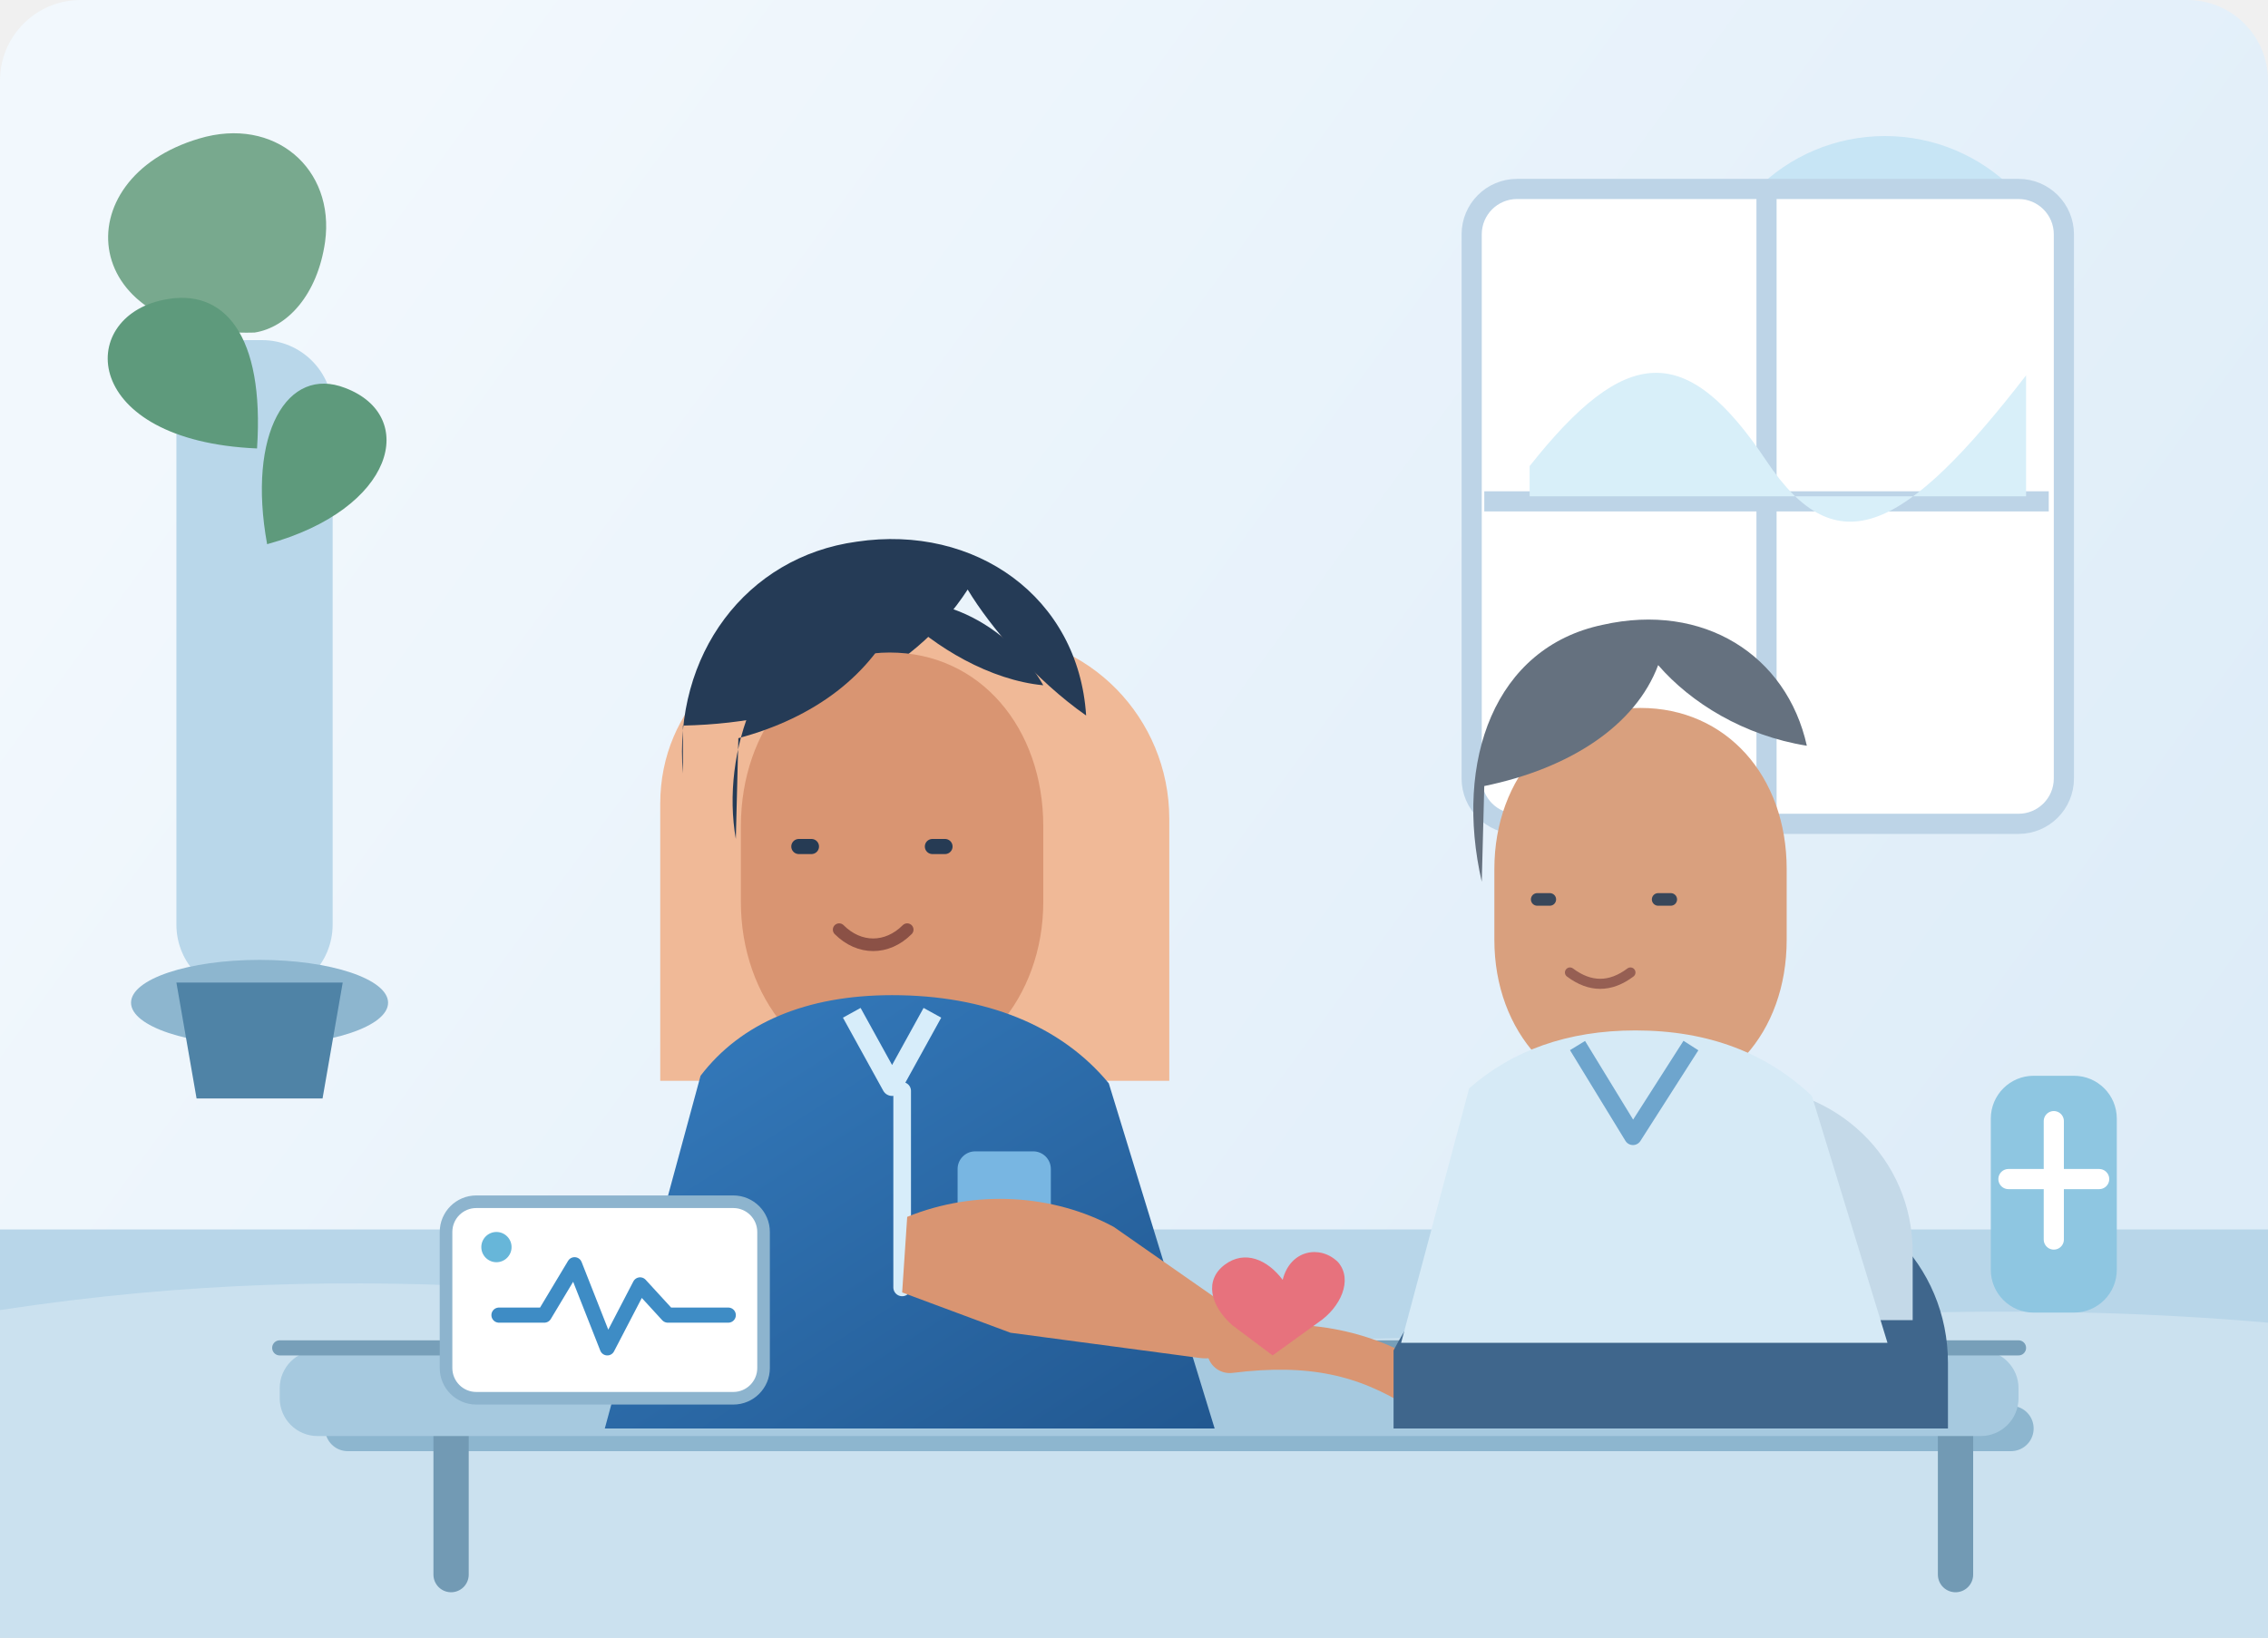
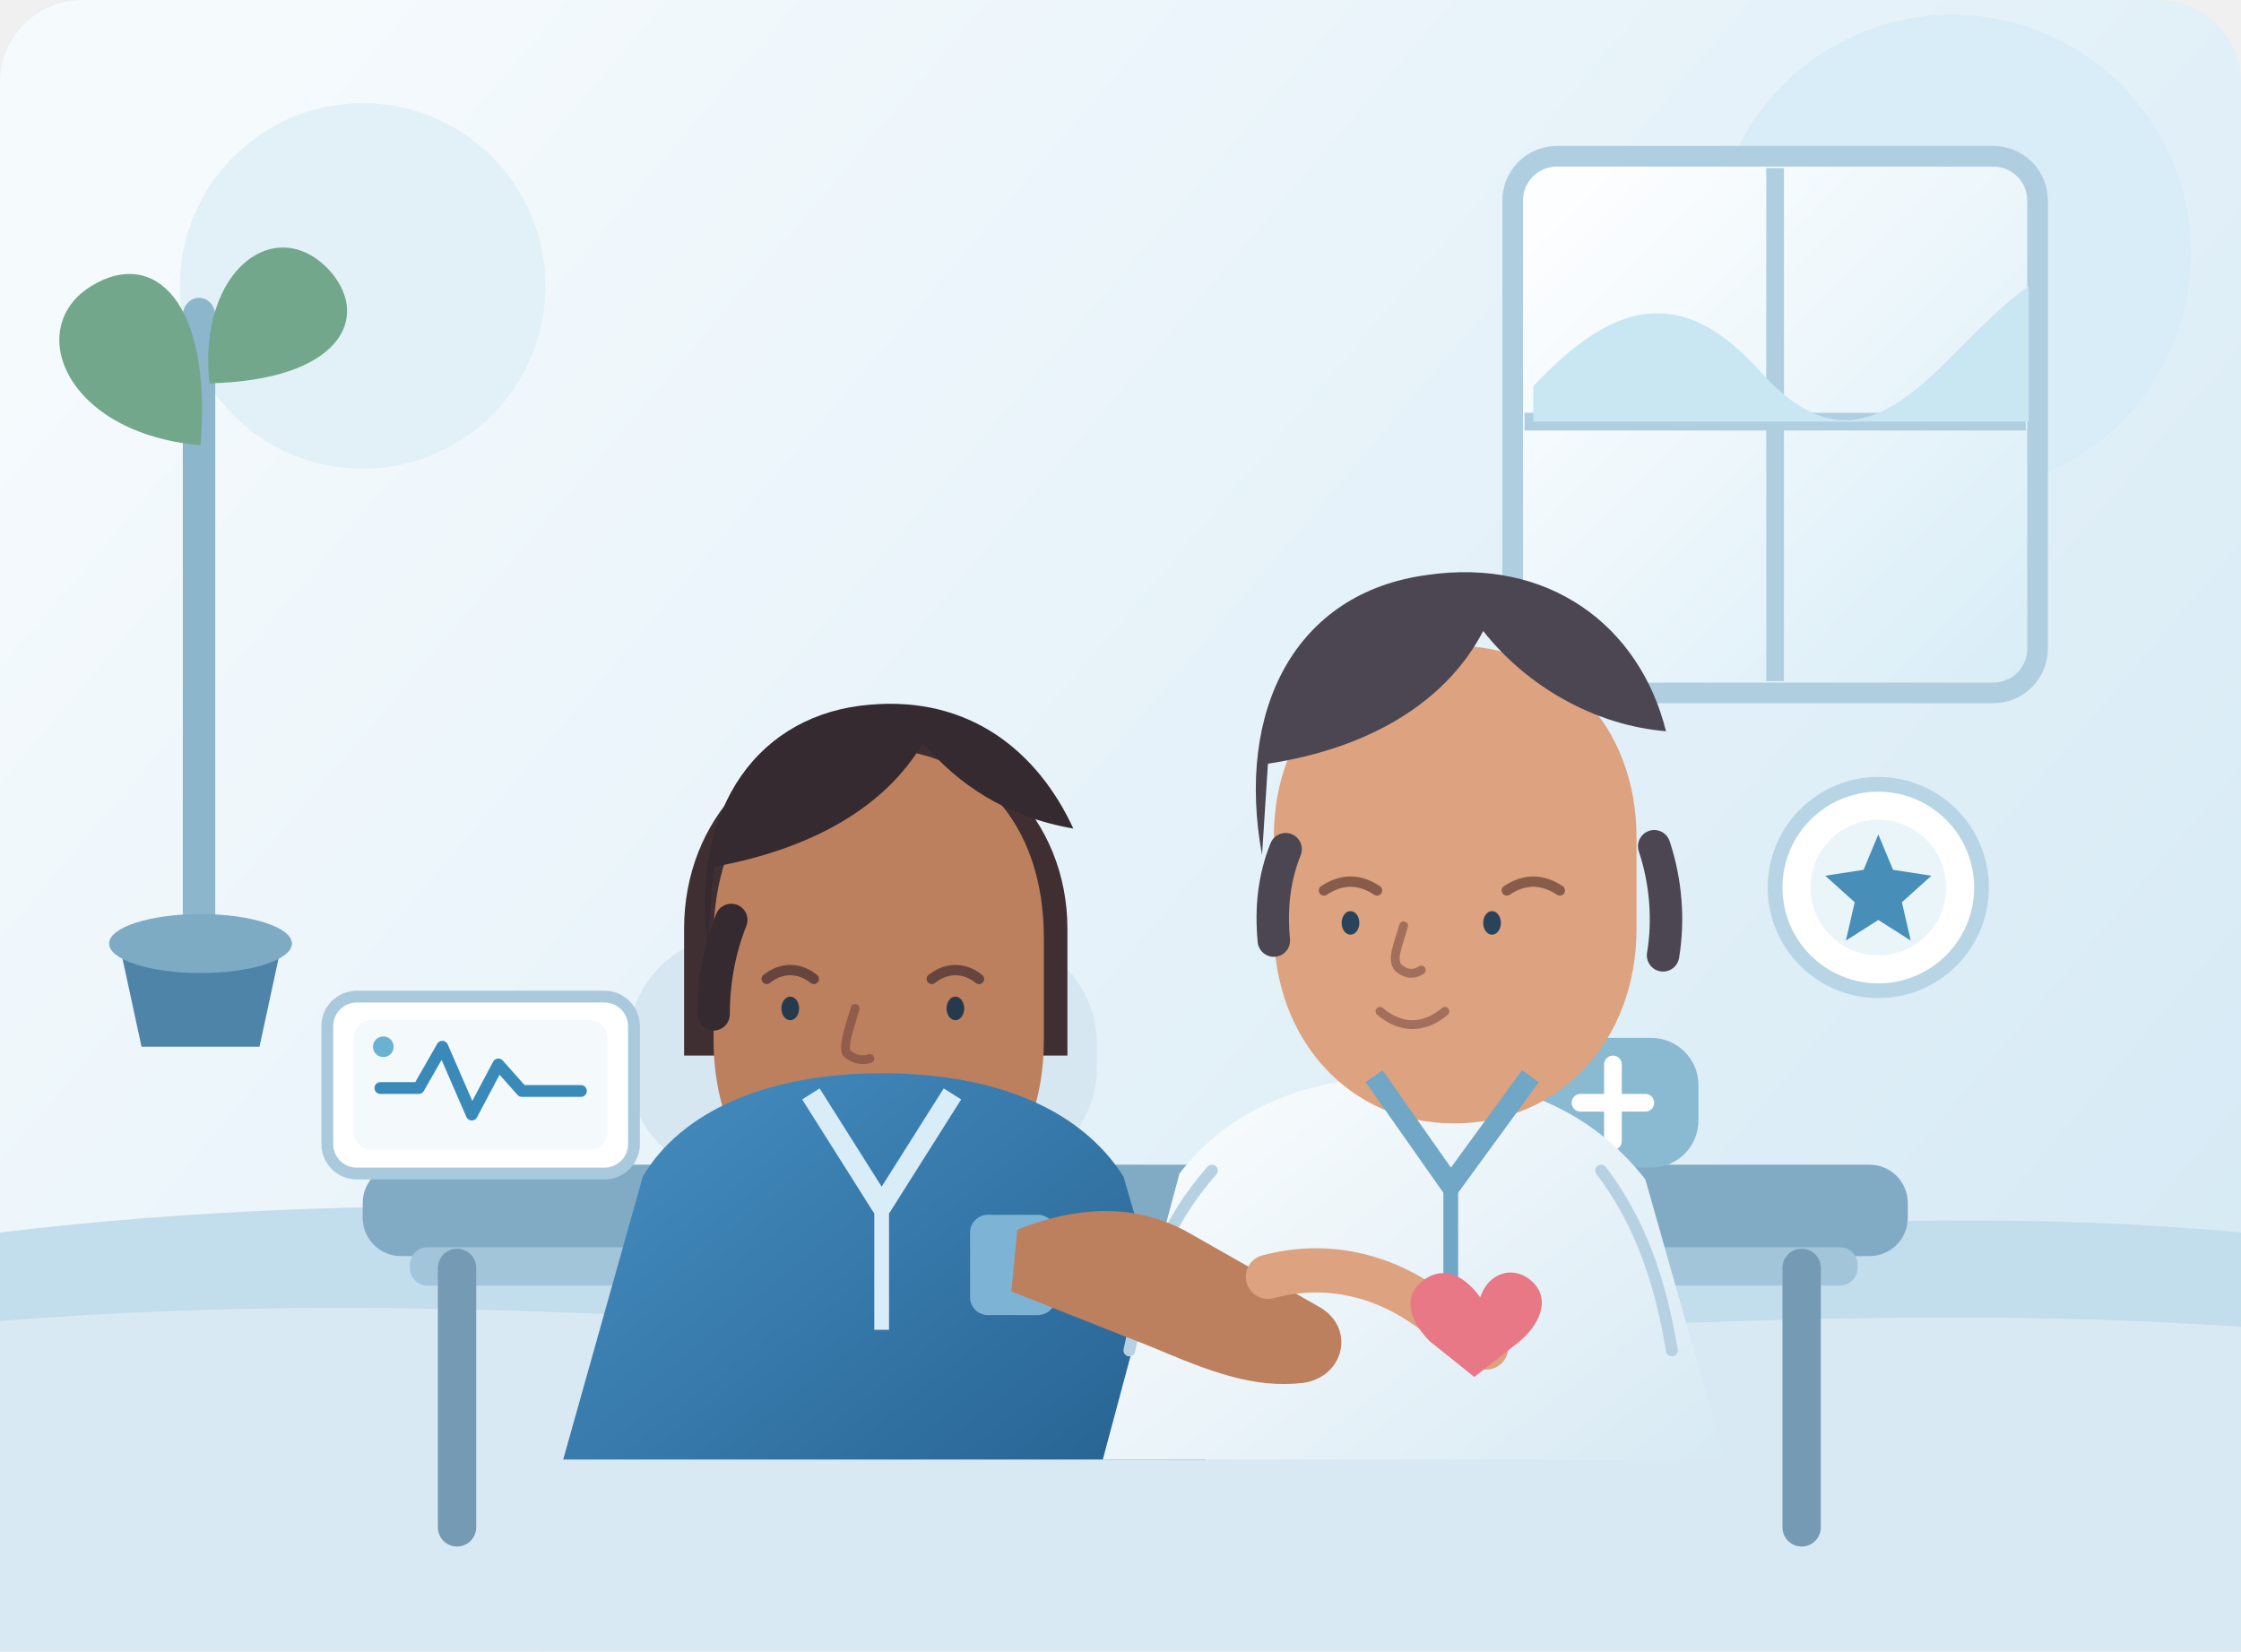
- <svg xmlns="http://www.w3.org/2000/svg" viewBox="0 0 900 650" fill="none">
+ <svg xmlns="http://www.w3.org/2000/svg" viewBox="0 0 760 560" fill="none">
  <defs>
-     <linearGradient id="wall" x1="120" y1="80" x2="790" y2="570" gradientUnits="userSpaceOnUse">
-       <stop stop-color="#F2F8FD" />
-       <stop offset="1" stop-color="#DDECF8" />
+     <linearGradient id="room" x1="84" y1="30" x2="683" y2="540" gradientUnits="userSpaceOnUse">
+       <stop stop-color="#F5FAFD" />
+       <stop offset="1" stop-color="#D6EAF5" />
    </linearGradient>
-     <linearGradient id="scrub" x1="300" y1="300" x2="485" y2="590" gradientUnits="userSpaceOnUse">
-       <stop stop-color="#3983C7" />
-       <stop offset="1" stop-color="#20558D" />
+     <linearGradient id="blue" x1="222" y1="280" x2="392" y2="491" gradientUnits="userSpaceOnUse">
+       <stop stop-color="#4D98CC" />
+       <stop offset="1" stop-color="#276493" />
+     </linearGradient>
+     <linearGradient id="coat" x1="433" y1="292" x2="587" y2="489" gradientUnits="userSpaceOnUse">
+       <stop stop-color="#fff" />
+       <stop offset="1" stop-color="#D8EAF4" />
+     </linearGradient>
+     <linearGradient id="window" x1="527" y1="68" x2="690" y2="229" gradientUnits="userSpaceOnUse">
+       <stop stop-color="#FDFEFF" />
+       <stop offset="1" stop-color="#D8EDF7" />
    </linearGradient>
  </defs>
-   <rect width="900" height="650" rx="32" fill="url(#wall)" />
-   <circle cx="748" cy="126" r="72" fill="#C7E5F5" />
-   <rect x="584" y="75" width="235" height="252" rx="18" fill="#fff" stroke="#BDD4E7" stroke-width="8" />
-   <path d="M701 78v246M589 199h224" stroke="#BDD4E7" stroke-width="8" />
-   <path d="M607 185c38-48 62-50 94-2 28 42 55 28 103-34v48H607v-12Z" fill="#D8EFF9" />
-   <path d="M0 488h900v162H0z" fill="#B8D6E9" />
-   <path d="M0 520c151-23 257-3 405 8 188 15 310-19 495-3v125H0V520Z" fill="#CBE1EF" />
-   <rect x="70" y="135" width="62" height="260" rx="28" fill="#B9D7EA" />
-   <path d="M101 132c-70 2-76-61-22-77 30-9 54 12 50 41-3 21-15 34-28 36Z" fill="#78A98E" />
-   <path d="M102 178c-70-3-72-52-37-59 24-5 40 14 37 59ZM106 216c51-14 60-51 31-62-23-9-39 18-31 62Z" fill="#5E9A7C" />
-   <ellipse cx="103" cy="398" rx="51" ry="17" fill="#8DB6CF" />
-   <path d="M70 390h66l-8 46H78l-8-46Z" fill="#4F83A6" />
-   <path d="M138 567h660" stroke="#8DB6CF" stroke-width="18" stroke-linecap="round" />
-   <path d="M179 567v58m597-58v58" stroke="#729AB4" stroke-width="14" stroke-linecap="round" />
-   <rect x="111" y="536" width="690" height="34" rx="15" fill="#A6C9DF" />
-   <path d="M111 535h690" stroke="#779FB9" stroke-width="6" stroke-linecap="round" />
-   <path d="M262 319c0-38 30-67 68-67h62c40 0 72 33 72 73v104H262V319Z" fill="#F0B997" />
-   <path d="M271 307c-4-47 25-86 69-92 47-7 88 22 91 69-20-14-38-35-47-50-22 34-63 53-113 54v19h-2Z" fill="#253B56" />
-   <path d="M294 328c0-39 25-69 59-69 36 0 61 30 61 69v30c0 38-26 69-61 69-34 0-59-31-59-69v-30Z" fill="#D99572" />
-   <path d="M292 333c-6-34 9-79 45-91 34-12 64 7 77 30-21-2-43-15-57-29-11 25-34 42-64 50l-1 40Z" fill="#253B56" />
-   <path d="M317 336h5m48 0h5" stroke="#263B54" stroke-width="6" stroke-linecap="round" />
-   <path d="M333 369c8 8 19 8 27 0" stroke="#8B5146" stroke-width="5" stroke-linecap="round" />
-   <path d="M278 427c16-21 42-32 76-32 37 0 67 12 86 35l42 137H240l38-140Z" fill="url(#scrub)" />
-   <path d="m338 402 16 29 16-29" stroke="#D7EDFA" stroke-width="8" stroke-linejoin="round" />
-   <path d="M358 433v78" stroke="#D7EDFA" stroke-width="7" stroke-linecap="round" />
-   <rect x="380" y="457" width="37" height="43" rx="7" fill="#78B6E2" />
-   <path d="M360 483c27-11 58-9 82 4l43 30c11 8 5 24-9 22l-75-10-43-16" fill="#D99572" />
-   <path d="M488 536c32-4 54 1 76 15" stroke="#D99572" stroke-width="18" stroke-linecap="round" />
-   <path d="M489 526c-9-8-11-18-3-24 8-6 17-2 23 6 3-12 15-14 22-7 6 7 1 18-8 24l-18 13-16-12Z" fill="#E7727D" />
-   <path d="M553 536c21-40 59-65 104-65h45c40 0 71 31 71 70v26H553v-31Z" fill="#3F668C" />
-   <path d="M565 500c15-40 48-69 91-69h35c38 0 68 29 68 66v27H565v-24Z" fill="#C4D9E8" />
-   <path d="M593 345c0-37 25-64 58-64 34 0 58 27 58 64v28c0 37-24 64-58 64-33 0-58-27-58-64v-28Z" fill="#D9A07E" />
-   <path d="M588 350c-11-48 5-93 48-102 40-9 73 12 81 48-25-4-46-17-59-32-9 24-35 41-69 48l-1 38Z" fill="#65717F" />
-   <path d="M610 357h5m43 0h5" stroke="#38475A" stroke-width="5" stroke-linecap="round" />
-   <path d="M623 386c8 6 16 6 24 0" stroke="#965F53" stroke-width="4" stroke-linecap="round" />
-   <path d="M583 432c17-15 39-23 66-23 29 0 52 9 70 26l30 98H556l27-101Z" fill="#D6EAF6" />
-   <path d="m626 415 22 36 23-36" stroke="#6EA5CD" stroke-width="7" stroke-linejoin="round" />
-   <rect x="177" y="477" width="126" height="78" rx="12" fill="#fff" stroke="#8DB4CE" stroke-width="5" />
-   <path d="M198 522h18l12-20 13 33 13-25 11 12h24" stroke="#3E8CC5" stroke-width="6" stroke-linecap="round" stroke-linejoin="round" />
-   <circle cx="197" cy="495" r="6" fill="#67B6D9" />
-   <rect x="790" y="427" width="50" height="94" rx="17" fill="#8EC6E1" />
-   <path d="M815 445v47m-18-24h36" stroke="#fff" stroke-width="8" stroke-linecap="round" />
+   <style>
+     .float { animation: float 3.8s ease-in-out infinite; transform-box: fill-box; transform-origin: center; }
+     .beat { animation: beat 1.8s ease-in-out infinite; transform-box: fill-box; transform-origin: center; }
+     @keyframes float { 0%,100% { transform: translateY(0); } 50% { transform: translateY(-7px); } }
+     @keyframes beat { 0%,100% { opacity: .78; } 50% { opacity: 1; } }
+     @media (prefers-reduced-motion: reduce) { .float, .beat { animation: none; } }
+   </style>
+   <rect width="760" height="560" rx="28" fill="url(#room)" />
+   <circle cx="123" cy="97" r="62" fill="#E2F1F8" />
+   <circle cx="662" cy="86" r="81" fill="#D8EDF7" />
+   <rect x="513" y="53" width="178" height="182" rx="15" fill="url(#window)" stroke="#AFCFE1" stroke-width="7" />
+   <path d="M602 57v174M517 143h170" stroke="#AFCFE1" stroke-width="6" />
+   <path d="M520 131c28-30 51-34 77-5 18 20 34 22 54 5 12-10 23-24 37-34v46H520v-12Z" fill="#C9E6F3" />
+   <path d="M0 418c133-16 251-7 375 1 144 9 245-14 385-1v142H0V418Z" fill="#C2DDEB" />
+   <path d="M0 448c152-12 263 4 392 5 126 1 239-12 368-3v110H0V448Z" fill="#D8E9F3" />
+   <g class="float">
+     <rect x="62" y="101" width="11" height="221" rx="6" fill="#8BB6CC" />
+     <path d="M68 151c-46-4-60-40-37-54 21-13 41 5 37 54Zm3-21c-4-39 23-58 41-38 14 16 3 37-41 38Z" fill="#73A78C" />
+     <path d="M40 318h56l-8 37H48l-8-37Z" fill="#4D84A8" />
+     <ellipse cx="68" cy="320" rx="31" ry="10" fill="#7EABC4" />
+   </g>
+   <rect x="123" y="395" width="524" height="31" rx="13" fill="#81ABC5" />
+   <rect x="139" y="423" width="491" height="13" rx="6" fill="#A2C5D9" />
+   <path d="M155 430v88m456-88v88" stroke="#759AB3" stroke-width="13" stroke-linecap="round" />
+   <rect x="518" y="352" width="58" height="44" rx="16" fill="#8AB9D2" />
+   <path d="M547 361v26m-11-13h22" stroke="#fff" stroke-width="6" stroke-linecap="round" />
+   <rect x="213" y="317" width="159" height="82" rx="37" fill="#D7E7F1" />
+   <path d="M232 315c0-37 27-66 64-66 38 0 66 29 66 66v43H232v-43Z" fill="#402F32" />
+   <path d="M242 318c0-39 23-64 55-64 34 0 57 25 57 64v35c0 37-23 65-57 65-32 0-55-28-55-65v-35Z" fill="#BD805F" />
+   <path d="M240 321c-6-48 18-79 55-82 34-3 57 16 69 42-23-4-39-15-51-29-13 22-38 36-71 42l-2 27Z" fill="#342A30" />
+   <path d="M248 312c-4 10-6 21-6 32" stroke="#342A30" stroke-width="11" stroke-linecap="round" />
+   <path d="M260 332c5-4 11-4 16 0m40 0c5-4 11-4 16 0" stroke="#67453E" stroke-width="3.5" stroke-linecap="round" />
+   <ellipse cx="268" cy="342" rx="3" ry="4" fill="#263A4E" />
+   <ellipse cx="324" cy="342" rx="3" ry="4" fill="#263A4E" />
+   <path d="M290 342c-2 7-4 12-3 15 2 2 5 3 8 2m-15 14c8 7 17 7 25 0" stroke="#925C4C" stroke-width="3" stroke-linecap="round" />
+   <path d="M218 399c13-22 42-35 81-35 40 0 68 13 82 35l28 96H191l27-96Z" fill="url(#blue)" />
+   <path d="m275 371 24 38 24-38" stroke="#D8EDF7" stroke-width="7" stroke-linejoin="round" />
+   <path d="M299 409v42" stroke="#D8EDF7" stroke-width="5" />
+   <rect x="329" y="412" width="29" height="34" rx="6" fill="#7DB4D5" />
+   <path d="M400 398c16-21 42-33 77-33 37 0 63 12 81 35l27 95H374l26-97Z" fill="url(#coat)" />
+   <path d="M432 284c0-38 26-65 61-65 36 0 62 27 62 65v31c0 38-26 66-62 66-35 0-61-28-61-66v-31Z" fill="#DDA27F" />
+   <path d="M428 290c-9-49 11-89 56-95 41-6 72 17 81 53-24-2-47-15-62-34-13 25-40 40-73 45l-2 31Z" fill="#4B4651" />
+   <path d="M436 288c-4 10-5 20-4 31m129-32c4 12 5 25 3 37" stroke="#4B4651" stroke-width="11" stroke-linecap="round" />
+   <path d="M449 302c6-4 12-4 18 0m44 0c6-4 12-4 18 0" stroke="#875C4B" stroke-width="3.5" stroke-linecap="round" />
+   <ellipse cx="458" cy="313" rx="3" ry="4" fill="#29435A" />
+   <ellipse cx="506" cy="313" rx="3" ry="4" fill="#29435A" />
+   <path d="M476 314c-2 7-4 11-2 14 2 2 5 3 8 1m-14 14c7 6 15 6 22 0" stroke="#A16F5B" stroke-width="3" stroke-linecap="round" />
+   <path d="m466 365 26 37 27-37" stroke="#70A6C6" stroke-width="7" stroke-linejoin="round" />
+   <path d="M492 402v43" stroke="#70A6C6" stroke-width="5" />
+   <path d="M411 397c-15 17-23 37-28 61m160-61c13 17 20 37 24 61" stroke="#B6D2E2" stroke-width="4" stroke-linecap="round" />
+   <path d="M345 417c23-9 42-8 58 1l44 25c13 7 9 24-5 26-17 2-32-4-51-12l-48-19" fill="#BD805F" />
+   <path d="M430 433c19-5 37-1 52 9l22 15" stroke="#DDA27F" stroke-width="15" stroke-linecap="round" />
+   <g class="beat">
+     <path d="M485 455c-8-8-9-16-2-21 7-5 14-1 19 6 3-9 12-11 18-5 6 6 2 15-6 21l-14 11-15-12Z" fill="#E97886" />
+   </g>
+   <g class="float">
+     <rect x="111" y="338" width="104" height="60" rx="10" fill="#fff" stroke="#A9C9DC" stroke-width="4" />
+     <rect x="120" y="346" width="86" height="44" rx="6" fill="#F4F9FC" />
+     <path d="M129 369h13l8-14 10 23 9-17 8 9h20" stroke="#398AB8" stroke-width="4" stroke-linecap="round" stroke-linejoin="round" />
+     <circle cx="130" cy="355" r="3.5" fill="#6AB1D2" />
+   </g>
+   <circle cx="637" cy="301" r="35" fill="#fff" stroke="#B8D5E5" stroke-width="5" />
+   <circle cx="637" cy="301" r="23" fill="#EAF5FA" />
+   <path d="m637 283 5 12 13 2-10 9 3 13-11-7-11 7 3-13-10-9 13-2 5-12Z" fill="#478EB9" />
</svg>
